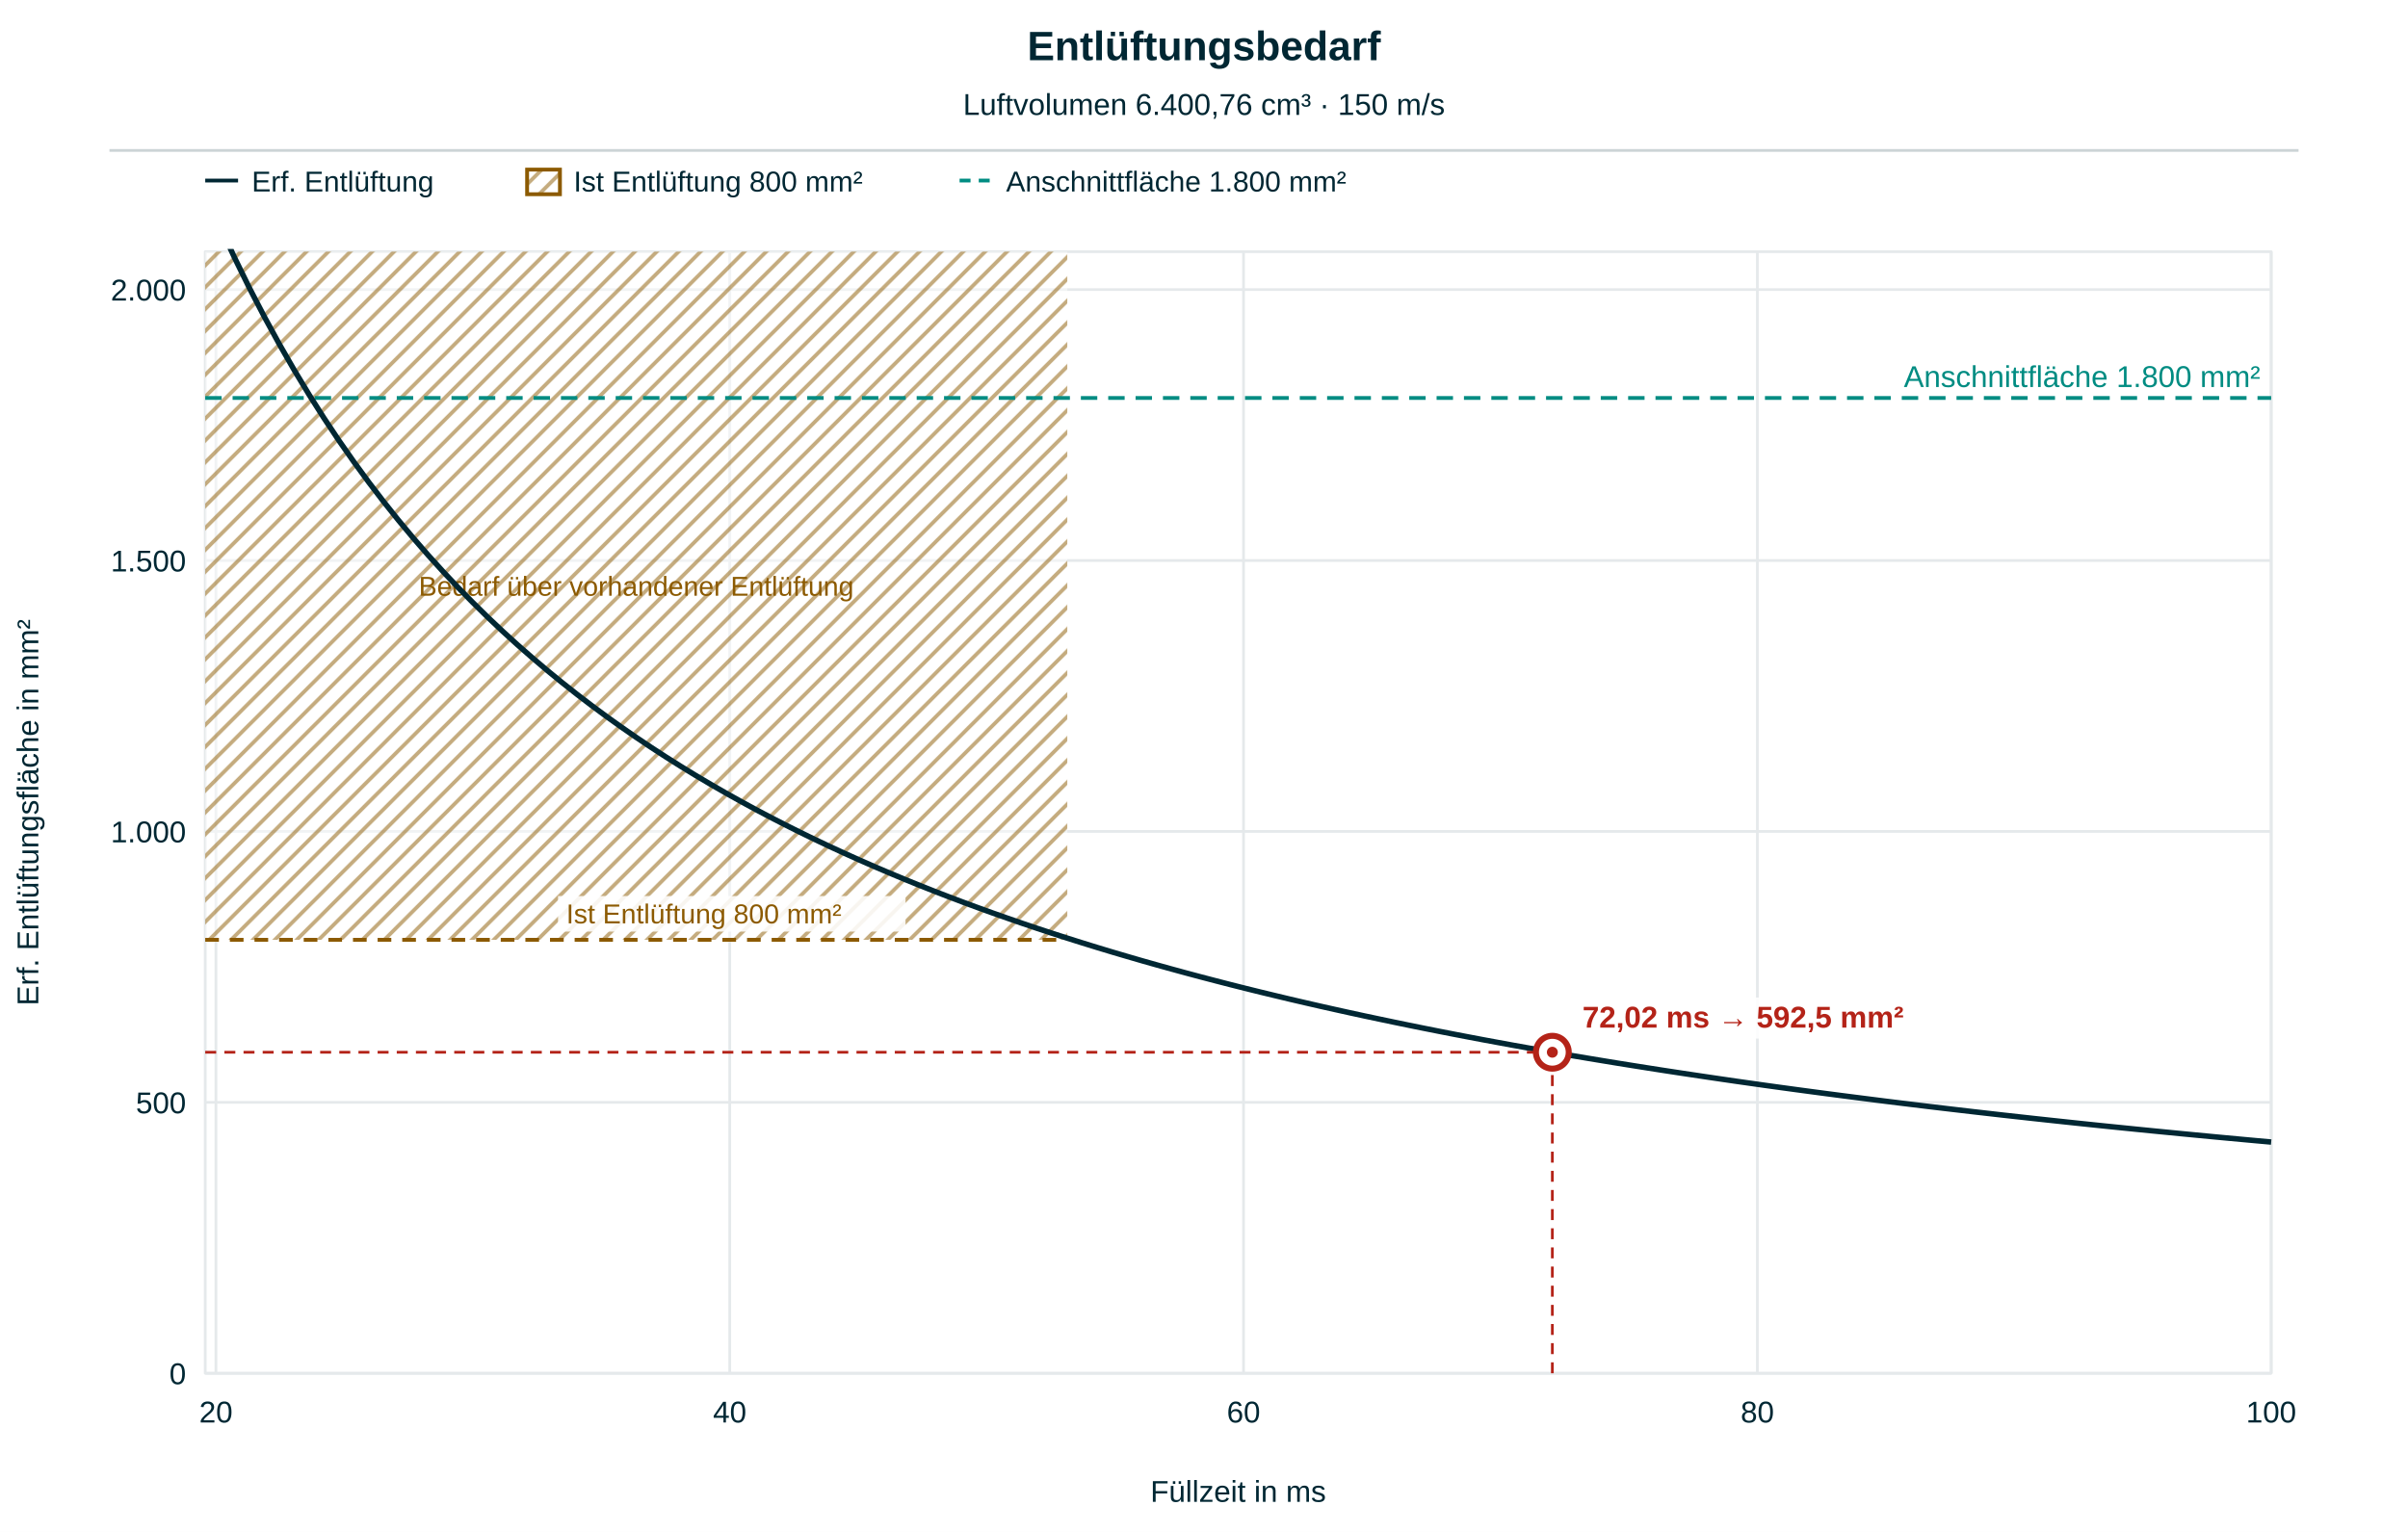
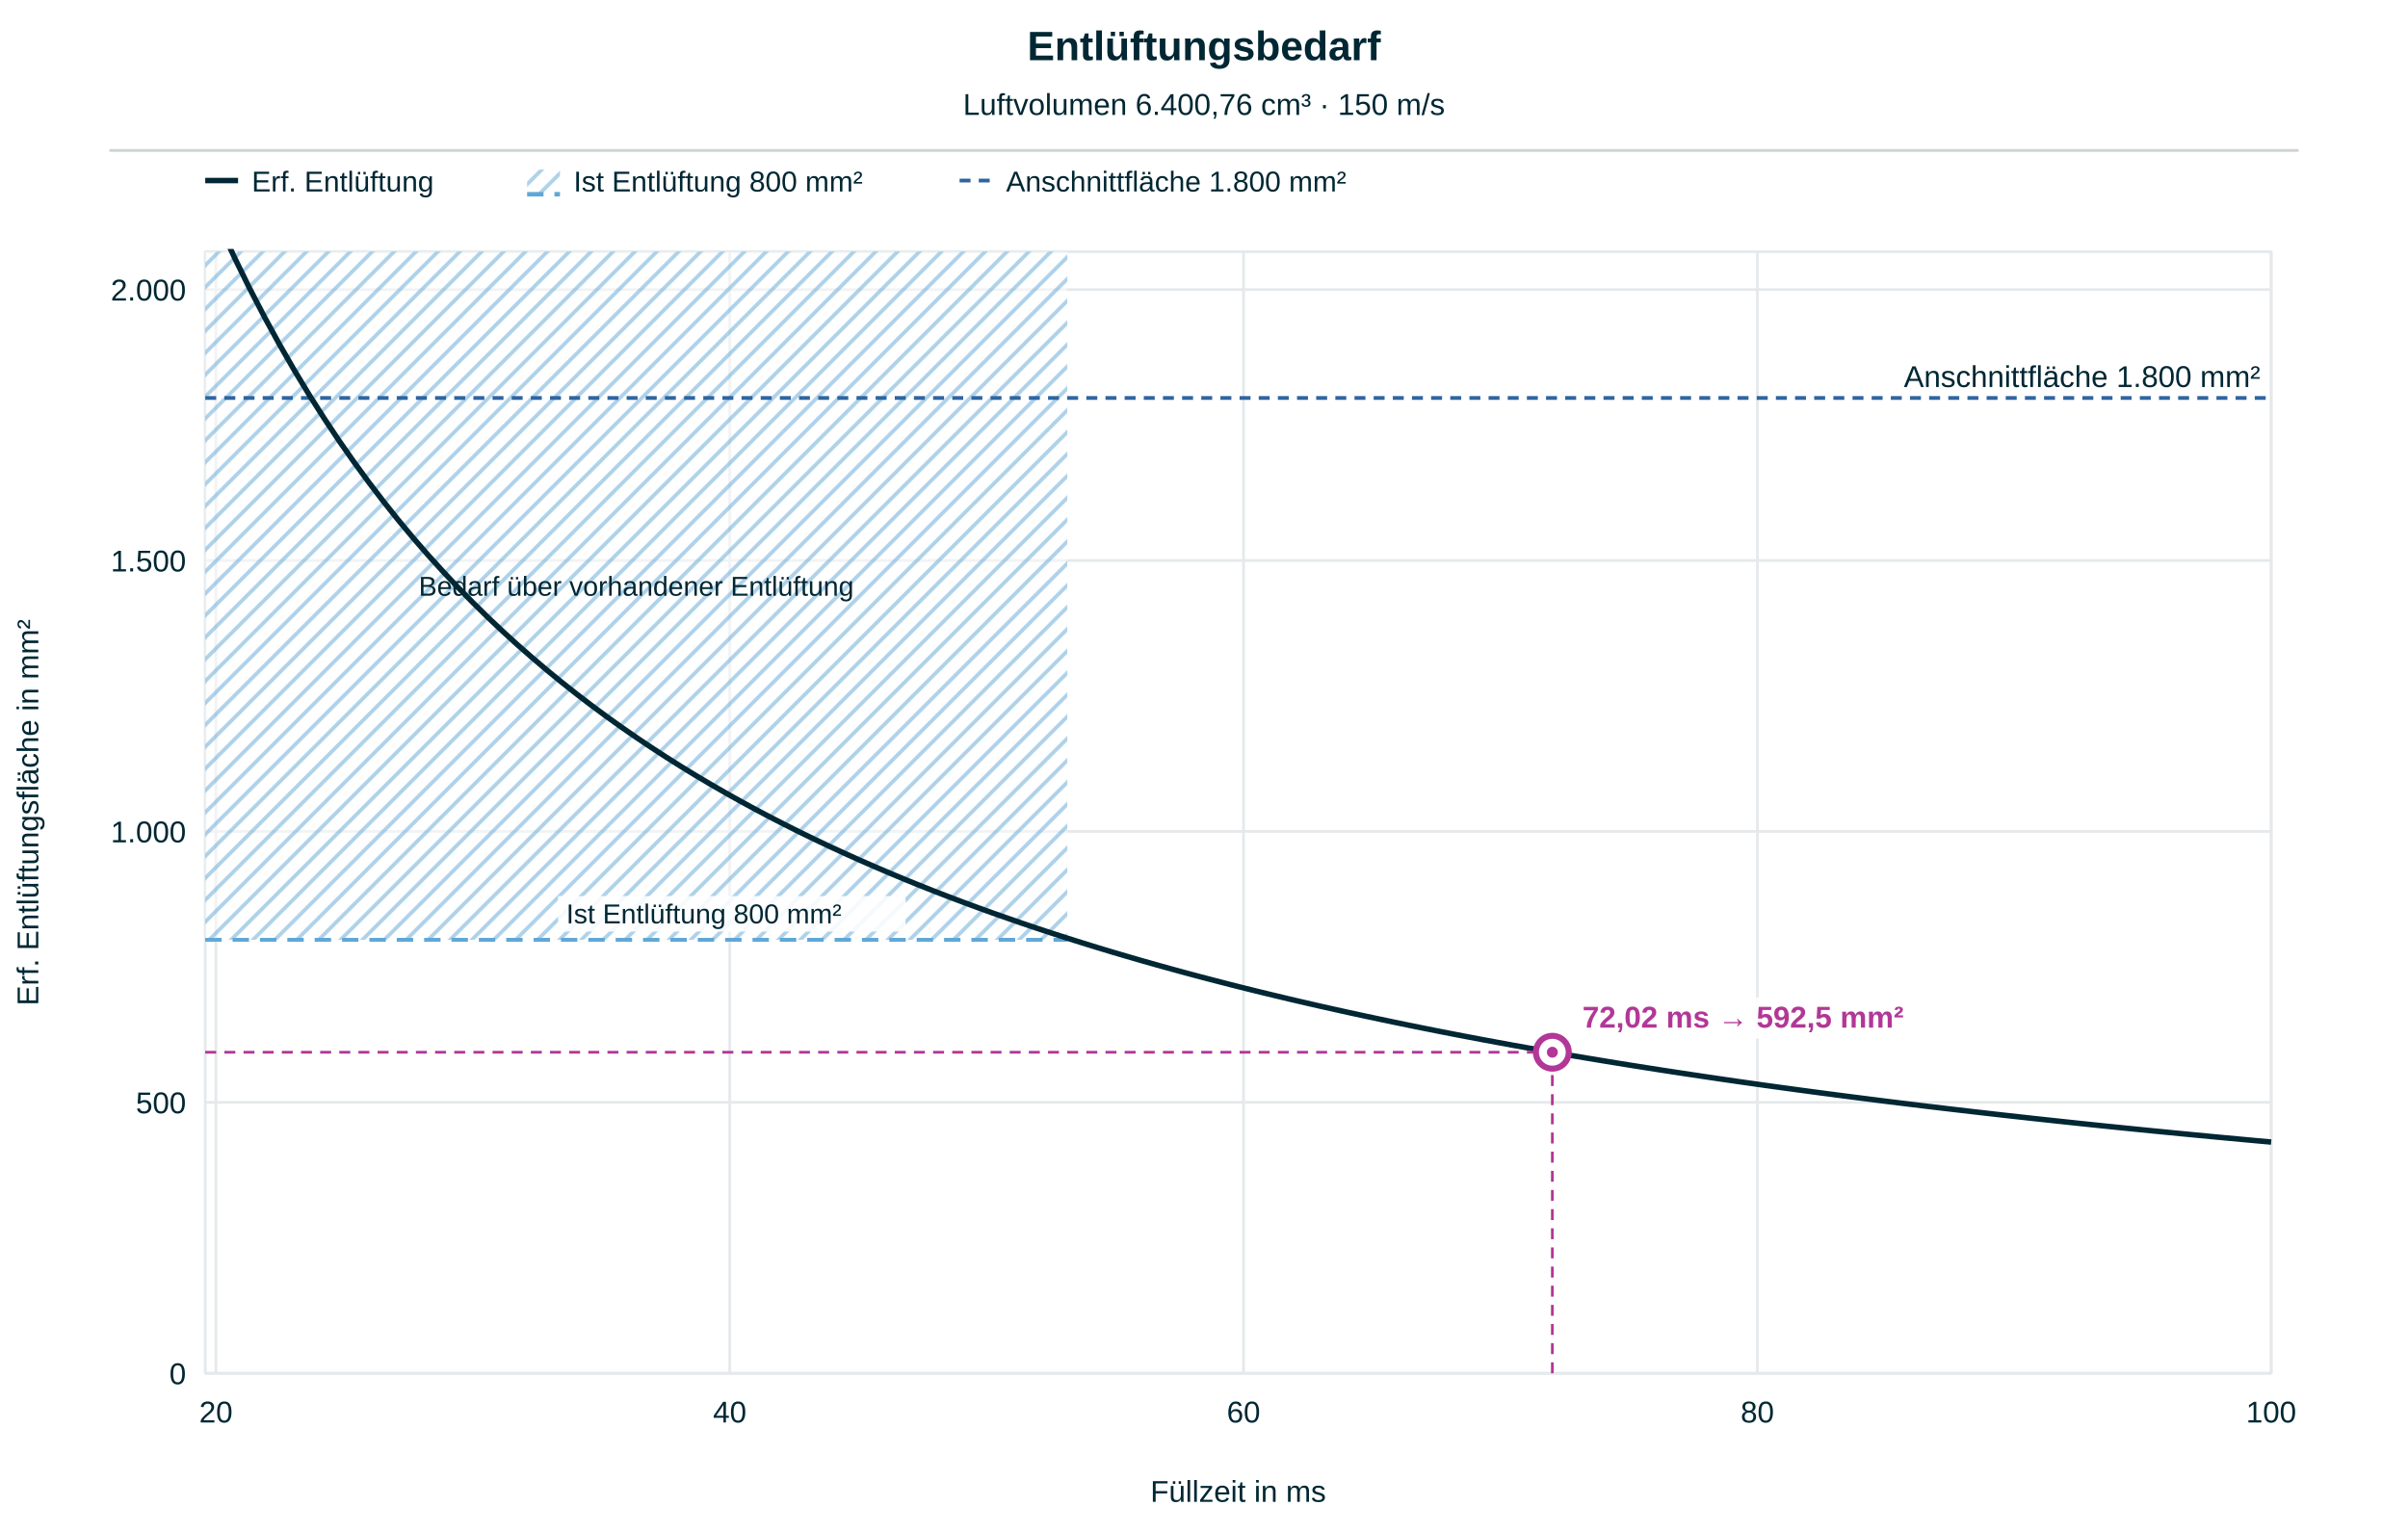
<svg xmlns="http://www.w3.org/2000/svg" viewBox="0 0 880 560" font-family="Arial, Helvetica, sans-serif" role="img">
  <defs>
    <clipPath id="clip0">
      <path d="M75.00 92.00h755.00v410.00h-755.00Z" />
    </clipPath>
    <pattern id="pat0" patternUnits="userSpaceOnUse" width="8" height="8">
-       <path d="M-2 6L6 -2M2 10L10 2" fill="none" stroke="#8c5a00" stroke-opacity="0.5" stroke-width="1.4" />
+       <path d="M-2 6L6 -2M2 10L10 2" fill="none" stroke="#60a7d6" stroke-opacity="0.5" stroke-width="1.4" class="s-air" />
    </pattern>
    <clipPath id="clip1">
      <path d="M74.00 91.00h757.00v412.00h-757.00Z" />
    </clipPath>
  </defs>
-   <rect x="0.00" y="0.00" width="880.00" height="560.00" fill="#ffffff" />
-   <text x="440.00" y="22.00" font-family="Arial, Helvetica, sans-serif" font-size="15" font-weight="700" fill="#002733" text-anchor="middle">Entlüftungsbedarf</text>
-   <text x="440.00" y="42.00" font-family="Arial, Helvetica, sans-serif" font-size="11" font-weight="400" fill="#002733" text-anchor="middle">Luftvolumen 6.400,76 cm³ · 150 m/s</text>
-   <path d="M40.00 55.00L840.00 55.00" fill="none" stroke="#ccd4d6" stroke-width="1" stroke-linejoin="round" />
-   <path d="M75.00 92.00h755.00v410.00h-755.00Z" fill="none" stroke="#e5e9eb" stroke-width="1" stroke-linejoin="round" />
-   <path d="M78.91 92.00L78.91 502.00" fill="none" stroke="#e5e9eb" stroke-width="1" stroke-linejoin="round" />
-   <text x="78.91" y="520.00" font-family="Arial, Helvetica, sans-serif" font-size="11" font-weight="400" fill="#002733" text-anchor="middle">20</text>
-   <path d="M266.68 92.00L266.68 502.00" fill="none" stroke="#e5e9eb" stroke-width="1" stroke-linejoin="round" />
-   <text x="266.68" y="520.00" font-family="Arial, Helvetica, sans-serif" font-size="11" font-weight="400" fill="#002733" text-anchor="middle">40</text>
-   <path d="M454.45 92.00L454.45 502.00" fill="none" stroke="#e5e9eb" stroke-width="1" stroke-linejoin="round" />
-   <text x="454.45" y="520.00" font-family="Arial, Helvetica, sans-serif" font-size="11" font-weight="400" fill="#002733" text-anchor="middle">60</text>
-   <path d="M642.23 92.00L642.23 502.00" fill="none" stroke="#e5e9eb" stroke-width="1" stroke-linejoin="round" />
-   <text x="642.23" y="520.00" font-family="Arial, Helvetica, sans-serif" font-size="11" font-weight="400" fill="#002733" text-anchor="middle">80</text>
-   <path d="M830.00 92.00L830.00 502.00" fill="none" stroke="#e5e9eb" stroke-width="1" stroke-linejoin="round" />
-   <text x="830.00" y="520.00" font-family="Arial, Helvetica, sans-serif" font-size="11" font-weight="400" fill="#002733" text-anchor="middle">100</text>
-   <path d="M75.00 502.00L830.00 502.00" fill="none" stroke="#e5e9eb" stroke-width="1" stroke-linejoin="round" />
-   <text x="68.00" y="506.00" font-family="Arial, Helvetica, sans-serif" font-size="11" font-weight="400" fill="#002733" text-anchor="end">0</text>
-   <path d="M75.00 402.97L830.00 402.97" fill="none" stroke="#e5e9eb" stroke-width="1" stroke-linejoin="round" />
-   <text x="68.00" y="406.97" font-family="Arial, Helvetica, sans-serif" font-size="11" font-weight="400" fill="#002733" text-anchor="end">500</text>
-   <path d="M75.00 303.93L830.00 303.93" fill="none" stroke="#e5e9eb" stroke-width="1" stroke-linejoin="round" />
-   <text x="68.00" y="307.93" font-family="Arial, Helvetica, sans-serif" font-size="11" font-weight="400" fill="#002733" text-anchor="end">1.000</text>
-   <path d="M75.00 204.90L830.00 204.90" fill="none" stroke="#e5e9eb" stroke-width="1" stroke-linejoin="round" />
-   <text x="68.00" y="208.90" font-family="Arial, Helvetica, sans-serif" font-size="11" font-weight="400" fill="#002733" text-anchor="end">1.500</text>
-   <path d="M75.00 105.86L830.00 105.86" fill="none" stroke="#e5e9eb" stroke-width="1" stroke-linejoin="round" />
-   <text x="68.00" y="109.86" font-family="Arial, Helvetica, sans-serif" font-size="11" font-weight="400" fill="#002733" text-anchor="end">2.000</text>
-   <text x="452.50" y="549.00" font-family="Arial, Helvetica, sans-serif" font-size="11" font-weight="400" fill="#002733" text-anchor="middle">Füllzeit in ms</text>
-   <text x="0.00" y="0.00" font-family="Arial, Helvetica, sans-serif" font-size="11" font-weight="400" fill="#002733" text-anchor="middle" transform="translate(14.00 297.00) rotate(-90.00)">Erf. Entlüftungsfläche in mm²</text>
+   <rect x="0.00" y="0.00" width="880.00" height="560.00" fill="#ffffff" class="f-surface" />
+   <text x="440.00" y="22.00" font-family="Arial, Helvetica, sans-serif" font-size="15" font-weight="700" fill="#002733" class="f-text" text-anchor="middle">Entlüftungsbedarf</text>
+   <text x="440.00" y="42.00" font-family="Arial, Helvetica, sans-serif" font-size="11" font-weight="400" fill="#002733" class="f-text" text-anchor="middle">Luftvolumen 6.400,76 cm³ · 150 m/s</text>
+   <path d="M40.00 55.00L840.00 55.00" fill="none" stroke="#ccd4d6" stroke-width="1" stroke-linejoin="round" class="s-border" />
+   <path d="M75.00 92.00h755.00v410.00h-755.00Z" fill="none" stroke="#e5e9eb" stroke-width="1" stroke-linejoin="round" class="s-border-light" />
+   <path d="M78.91 92.00L78.91 502.00" fill="none" stroke="#e5e9eb" stroke-width="1" stroke-linejoin="round" class="s-border-light" />
+   <text x="78.91" y="520.00" font-family="Arial, Helvetica, sans-serif" font-size="11" font-weight="400" fill="#002733" class="f-text" text-anchor="middle">20</text>
+   <path d="M266.68 92.00L266.68 502.00" fill="none" stroke="#e5e9eb" stroke-width="1" stroke-linejoin="round" class="s-border-light" />
+   <text x="266.68" y="520.00" font-family="Arial, Helvetica, sans-serif" font-size="11" font-weight="400" fill="#002733" class="f-text" text-anchor="middle">40</text>
+   <path d="M454.45 92.00L454.45 502.00" fill="none" stroke="#e5e9eb" stroke-width="1" stroke-linejoin="round" class="s-border-light" />
+   <text x="454.45" y="520.00" font-family="Arial, Helvetica, sans-serif" font-size="11" font-weight="400" fill="#002733" class="f-text" text-anchor="middle">60</text>
+   <path d="M642.23 92.00L642.23 502.00" fill="none" stroke="#e5e9eb" stroke-width="1" stroke-linejoin="round" class="s-border-light" />
+   <text x="642.23" y="520.00" font-family="Arial, Helvetica, sans-serif" font-size="11" font-weight="400" fill="#002733" class="f-text" text-anchor="middle">80</text>
+   <path d="M830.00 92.00L830.00 502.00" fill="none" stroke="#e5e9eb" stroke-width="1" stroke-linejoin="round" class="s-border-light" />
+   <text x="830.00" y="520.00" font-family="Arial, Helvetica, sans-serif" font-size="11" font-weight="400" fill="#002733" class="f-text" text-anchor="middle">100</text>
+   <path d="M75.00 502.00L830.00 502.00" fill="none" stroke="#e5e9eb" stroke-width="1" stroke-linejoin="round" class="s-border-light" />
+   <text x="68.00" y="506.00" font-family="Arial, Helvetica, sans-serif" font-size="11" font-weight="400" fill="#002733" class="f-text" text-anchor="end">0</text>
+   <path d="M75.00 402.97L830.00 402.97" fill="none" stroke="#e5e9eb" stroke-width="1" stroke-linejoin="round" class="s-border-light" />
+   <text x="68.00" y="406.97" font-family="Arial, Helvetica, sans-serif" font-size="11" font-weight="400" fill="#002733" class="f-text" text-anchor="end">500</text>
+   <path d="M75.00 303.93L830.00 303.93" fill="none" stroke="#e5e9eb" stroke-width="1" stroke-linejoin="round" class="s-border-light" />
+   <text x="68.00" y="307.93" font-family="Arial, Helvetica, sans-serif" font-size="11" font-weight="400" fill="#002733" class="f-text" text-anchor="end">1.000</text>
+   <path d="M75.00 204.90L830.00 204.90" fill="none" stroke="#e5e9eb" stroke-width="1" stroke-linejoin="round" class="s-border-light" />
+   <text x="68.00" y="208.90" font-family="Arial, Helvetica, sans-serif" font-size="11" font-weight="400" fill="#002733" class="f-text" text-anchor="end">1.500</text>
+   <path d="M75.00 105.86L830.00 105.86" fill="none" stroke="#e5e9eb" stroke-width="1" stroke-linejoin="round" class="s-border-light" />
+   <text x="68.00" y="109.86" font-family="Arial, Helvetica, sans-serif" font-size="11" font-weight="400" fill="#002733" class="f-text" text-anchor="end">2.000</text>
+   <text x="452.50" y="549.00" font-family="Arial, Helvetica, sans-serif" font-size="11" font-weight="400" fill="#002733" class="f-text" text-anchor="middle">Füllzeit in ms</text>
+   <text x="0.00" y="0.00" font-family="Arial, Helvetica, sans-serif" font-size="11" font-weight="400" fill="#002733" class="f-text" text-anchor="middle" transform="translate(14.00 297.00) rotate(-90.00)">Erf. Entlüftungsfläche in mm²</text>
  <g clip-path="url(#clip0)">
-     <path d="M75.00 343.55L80.43 343.55L85.86 343.55L91.29 343.55L96.73 343.55L102.16 343.55L107.59 343.55L113.02 343.55L118.45 343.55L123.88 343.55L129.32 343.55L134.75 343.55L140.18 343.55L145.61 343.55L151.04 343.55L156.47 343.55L161.91 343.55L167.34 343.55L172.77 343.55L178.20 343.55L183.63 343.55L189.06 343.55L194.50 343.55L199.93 343.55L205.36 343.55L210.79 343.55L216.22 343.55L221.65 343.55L227.09 343.55L232.52 343.55L237.95 343.55L243.38 343.55L248.81 343.55L254.24 343.55L259.68 343.55L265.11 343.55L270.54 343.55L275.97 343.55L281.40 343.55L286.83 343.55L292.27 343.55L297.70 343.55L303.13 343.55L308.56 343.55L313.99 343.55L319.42 343.55L324.86 343.55L330.29 343.55L335.72 343.55L341.15 343.55L346.58 343.55L352.01 343.55L357.45 343.55L362.88 343.55L368.31 343.55L373.74 343.55L379.17 343.55L384.60 343.55L390.04 343.55L390.04 92.00L75.00 92.00Z" fill="rgba(255,255,255,.45)" fill-rule="nonzero" />
+     <path d="M75.00 343.55L80.43 343.55L85.86 343.55L91.29 343.55L96.73 343.55L102.16 343.55L107.59 343.55L113.02 343.55L118.45 343.55L123.88 343.55L129.32 343.55L134.75 343.55L140.18 343.55L145.61 343.55L151.04 343.55L156.47 343.55L161.91 343.55L167.34 343.55L172.77 343.55L178.20 343.55L183.63 343.55L189.06 343.55L194.50 343.55L199.93 343.55L205.36 343.55L210.79 343.55L216.22 343.55L221.65 343.55L227.09 343.55L232.52 343.55L237.95 343.55L243.38 343.55L248.81 343.55L254.24 343.55L259.68 343.55L265.11 343.55L270.54 343.55L275.97 343.55L281.40 343.55L286.83 343.55L292.27 343.55L297.70 343.55L303.13 343.55L308.56 343.55L313.99 343.55L319.42 343.55L324.86 343.55L330.29 343.55L335.72 343.55L341.15 343.55L346.58 343.55L352.01 343.55L357.45 343.55L362.88 343.55L368.31 343.55L373.74 343.55L379.17 343.55L384.60 343.55L390.04 343.55L390.04 92.00L75.00 92.00Z" fill="#ffffff" fill-opacity="0.45" fill-rule="nonzero" class="f-surface" />
    <path d="M75.00 343.55L80.43 343.55L85.86 343.55L91.29 343.55L96.73 343.55L102.16 343.55L107.59 343.55L113.02 343.55L118.45 343.55L123.88 343.55L129.32 343.55L134.75 343.55L140.18 343.55L145.61 343.55L151.04 343.55L156.47 343.55L161.91 343.55L167.34 343.55L172.77 343.55L178.20 343.55L183.63 343.55L189.06 343.55L194.50 343.55L199.93 343.55L205.36 343.55L210.79 343.55L216.22 343.55L221.65 343.55L227.09 343.55L232.52 343.55L237.95 343.55L243.38 343.55L248.81 343.55L254.24 343.55L259.68 343.55L265.11 343.55L270.54 343.55L275.97 343.55L281.40 343.55L286.83 343.55L292.27 343.55L297.70 343.55L303.13 343.55L308.56 343.55L313.99 343.55L319.42 343.55L324.86 343.55L330.29 343.55L335.72 343.55L341.15 343.55L346.58 343.55L352.01 343.55L357.45 343.55L362.88 343.55L368.31 343.55L373.74 343.55L379.17 343.55L384.60 343.55L390.04 343.55L390.04 92.00L75.00 92.00Z" fill="url(#pat0)" fill-rule="nonzero" />
-     <path d="M75.00 343.55L80.43 343.55L85.86 343.55L91.29 343.55L96.73 343.55L102.16 343.55L107.59 343.55L113.02 343.55L118.45 343.55L123.88 343.55L129.32 343.55L134.75 343.55L140.18 343.55L145.61 343.55L151.04 343.55L156.47 343.55L161.91 343.55L167.34 343.55L172.77 343.55L178.20 343.55L183.63 343.55L189.06 343.55L194.50 343.55L199.93 343.55L205.36 343.55L210.79 343.55L216.22 343.55L221.65 343.55L227.09 343.55L232.52 343.55L237.95 343.55L243.38 343.55L248.81 343.55L254.24 343.55L259.68 343.55L265.11 343.55L270.54 343.55L275.97 343.55L281.40 343.55L286.83 343.55L292.27 343.55L297.70 343.55L303.13 343.55L308.56 343.55L313.99 343.55L319.42 343.55L324.86 343.55L330.29 343.55L335.72 343.55L341.15 343.55L346.58 343.55L352.01 343.55L357.45 343.55L362.88 343.55L368.31 343.55L373.74 343.55L379.17 343.55L384.60 343.55L390.04 343.55" fill="none" stroke="#8c5a00" stroke-width="1.4" stroke-dasharray="5 4" stroke-linejoin="round" />
-     <rect x="203.93" y="327.55" width="127.00" height="13.00" fill="rgba(255,255,255,.88)" />
-     <text x="206.93" y="337.55" font-family="Arial, Helvetica, sans-serif" font-size="10" font-weight="400" fill="#8c5a00" text-anchor="start">Ist Entlüftung 800 mm²</text>
-     <path d="M75.00 145.48L830.00 145.48" fill="none" stroke="#008c82" stroke-width="1.4" stroke-dasharray="6 4" stroke-linejoin="round" />
-     <text x="826.00" y="141.48" font-family="Arial, Helvetica, sans-serif" font-size="11" font-weight="400" fill="#008c82" text-anchor="end">Anschnittfläche 1.800 mm²</text>
-     <text x="232.52" y="217.77" font-family="Arial, Helvetica, sans-serif" font-size="10" font-weight="400" fill="#8c5a00" text-anchor="middle">Bedarf über vorhandener Entlüftung</text>
+     <path d="M75.00 343.55L80.43 343.55L85.86 343.55L91.29 343.55L96.73 343.55L102.16 343.55L107.59 343.55L113.02 343.55L118.45 343.55L123.88 343.55L129.32 343.55L134.75 343.55L140.18 343.55L145.61 343.55L151.04 343.55L156.47 343.55L161.91 343.55L167.34 343.55L172.77 343.55L178.20 343.55L183.63 343.55L189.06 343.55L194.50 343.55L199.93 343.55L205.36 343.55L210.79 343.55L216.22 343.55L221.65 343.55L227.09 343.55L232.52 343.55L237.95 343.55L243.38 343.55L248.81 343.55L254.24 343.55L259.68 343.55L265.11 343.55L270.54 343.55L275.97 343.55L281.40 343.55L286.83 343.55L292.27 343.55L297.70 343.55L303.13 343.55L308.56 343.55L313.99 343.55L319.42 343.55L324.86 343.55L330.29 343.55L335.72 343.55L341.15 343.55L346.58 343.55L352.01 343.55L357.45 343.55L362.88 343.55L368.31 343.55L373.74 343.55L379.17 343.55L384.60 343.55L390.04 343.55" fill="none" stroke="#60a7d6" stroke-width="1.4" stroke-dasharray="6 4" stroke-linejoin="round" class="s-air" />
+     <rect x="203.93" y="327.55" width="127.00" height="13.00" fill="#ffffff" fill-opacity="0.88" class="f-surface" />
+     <text x="206.93" y="337.55" font-family="Arial, Helvetica, sans-serif" font-size="10" font-weight="400" fill="#002733" class="f-text" text-anchor="start">Ist Entlüftung 800 mm²</text>
+     <path d="M75.00 145.48L830.00 145.48" fill="none" stroke="#2e65a0" stroke-width="1.4" stroke-dasharray="4 3" stroke-linejoin="round" class="s-die" />
+     <text x="826.00" y="141.48" font-family="Arial, Helvetica, sans-serif" font-size="11" font-weight="400" fill="#002733" class="f-text" text-anchor="end">Anschnittfläche 1.800 mm²</text>
+     <text x="232.52" y="217.77" font-family="Arial, Helvetica, sans-serif" font-size="10" font-weight="400" fill="#002733" class="f-text" text-anchor="middle">Bedarf über vorhandener Entlüftung</text>
  </g>
  <g clip-path="url(#clip1)">
-     <path d="M75.00 70.42L80.43 82.80L85.86 94.50L91.29 105.56L96.73 116.03L102.16 125.96L107.59 135.40L113.02 144.38L118.45 152.92L123.88 161.07L129.32 168.84L134.75 176.27L140.18 183.37L145.61 190.18L151.04 196.69L156.47 202.94L161.91 208.94L167.34 214.70L172.77 220.24L178.20 225.58L183.63 230.71L189.06 235.66L194.50 240.42L199.93 245.03L205.36 249.47L210.79 253.76L216.22 257.91L221.65 261.92L227.09 265.80L232.52 269.56L237.95 273.20L243.38 276.73L248.81 280.15L254.24 283.47L259.68 286.69L265.11 289.81L270.54 292.85L275.97 295.80L281.40 298.67L286.83 301.46L292.27 304.18L297.70 306.82L303.13 309.40L308.56 311.90L313.99 314.34L319.42 316.72L324.86 319.04L330.29 321.31L335.72 323.51L341.15 325.67L346.58 327.77L352.01 329.82L357.45 331.83L362.88 333.79L368.31 335.70L373.74 337.58L379.17 339.41L384.60 341.20L390.04 342.95L395.47 344.66L400.90 346.34L406.33 347.98L411.76 349.58L417.19 351.16L422.63 352.70L428.06 354.21L433.49 355.69L438.92 357.14L444.35 358.56L449.78 359.96L455.22 361.33L460.65 362.67L466.08 363.98L471.51 365.28L476.94 366.54L482.37 367.79L487.81 369.01L493.24 370.21L498.67 371.39L504.10 372.54L509.53 373.68L514.96 374.80L520.40 375.90L525.83 376.98L531.26 378.04L536.69 379.08L542.12 380.11L547.55 381.11L552.99 382.11L558.42 383.08L563.85 384.04L569.28 384.99L574.71 385.92L580.14 386.83L585.58 387.73L591.01 388.62L596.44 389.49L601.87 390.35L607.30 391.20L612.73 392.03L618.17 392.85L623.60 393.66L629.03 394.46L634.46 395.25L639.89 396.02L645.32 396.79L650.76 397.54L656.19 398.28L661.62 399.01L667.05 399.73L672.48 400.44L677.91 401.14L683.35 401.83L688.78 402.52L694.21 403.19L699.64 403.85L705.07 404.51L710.50 405.15L715.94 405.79L721.37 406.42L726.80 407.04L732.23 407.66L737.66 408.26L743.09 408.86L748.53 409.45L753.96 410.03L759.39 410.61L764.82 411.18L770.25 411.74L775.68 412.29L781.12 412.84L786.55 413.38L791.98 413.91L797.41 414.44L802.84 414.96L808.27 415.48L813.71 415.99L819.14 416.49L824.57 416.99L830.00 417.48" fill="none" stroke="#002733" stroke-width="2" stroke-linejoin="round" />
+     <path d="M75.00 70.42L80.43 82.80L85.86 94.50L91.29 105.56L96.73 116.03L102.16 125.96L107.59 135.40L113.02 144.38L118.45 152.92L123.88 161.07L129.32 168.84L134.75 176.27L140.18 183.37L145.61 190.18L151.04 196.69L156.47 202.94L161.91 208.94L167.34 214.70L172.77 220.24L178.20 225.58L183.63 230.71L189.06 235.66L194.50 240.42L199.93 245.03L205.36 249.47L210.79 253.76L216.22 257.91L221.65 261.92L227.09 265.80L232.52 269.56L237.95 273.20L243.38 276.73L248.81 280.15L254.24 283.47L259.68 286.69L265.11 289.81L270.54 292.85L275.97 295.80L281.40 298.67L286.83 301.46L292.27 304.18L297.70 306.82L303.13 309.40L308.56 311.90L313.99 314.34L319.42 316.72L324.86 319.04L330.29 321.31L335.72 323.51L341.15 325.67L346.58 327.77L352.01 329.82L357.45 331.83L362.88 333.79L368.31 335.70L373.74 337.58L379.17 339.41L384.60 341.20L390.04 342.95L395.47 344.66L400.90 346.34L406.33 347.98L411.76 349.58L417.19 351.16L422.63 352.70L428.06 354.21L433.49 355.69L438.92 357.14L444.35 358.56L449.78 359.96L455.22 361.33L460.65 362.67L466.08 363.98L471.51 365.28L476.94 366.54L482.37 367.79L487.81 369.01L493.24 370.21L498.67 371.39L504.10 372.54L509.53 373.68L514.96 374.80L520.40 375.90L525.83 376.98L531.26 378.04L536.69 379.08L542.12 380.11L547.55 381.11L552.99 382.11L558.42 383.08L563.85 384.04L569.28 384.99L574.71 385.92L580.14 386.83L585.58 387.73L591.01 388.62L596.44 389.49L601.87 390.35L607.30 391.20L612.73 392.03L618.17 392.85L623.60 393.66L629.03 394.46L634.46 395.25L639.89 396.02L645.32 396.79L650.76 397.54L656.19 398.28L661.62 399.01L667.05 399.73L672.48 400.44L677.91 401.14L683.35 401.83L688.78 402.52L694.21 403.19L699.64 403.85L705.07 404.51L710.50 405.15L715.94 405.79L721.37 406.42L726.80 407.04L732.23 407.66L737.66 408.26L743.09 408.86L748.53 409.45L753.96 410.03L759.39 410.61L764.82 411.18L770.25 411.74L775.68 412.29L781.12 412.84L786.55 413.38L791.98 413.91L797.41 414.44L802.84 414.96L808.27 415.48L813.71 415.99L819.14 416.49L824.57 416.99L830.00 417.48" fill="none" stroke="#002733" stroke-width="2" stroke-linejoin="round" class="s-text" />
  </g>
-   <path d="M75.00 66.00L87.00 66.00" fill="none" stroke="#002733" stroke-width="1.4" stroke-linejoin="round" />
-   <text x="92.00" y="70.00" font-family="Arial, Helvetica, sans-serif" font-size="10.5" font-weight="400" fill="#002733" text-anchor="start">Erf. Entlüftung</text>
-   <rect x="192.63" y="62.00" width="12.00" height="9.00" fill="rgba(255,255,255,.45)" />
+   <path d="M75.00 66.00L87.00 66.00" fill="none" stroke="#002733" stroke-width="2" stroke-linejoin="round" class="s-text" />
+   <text x="92.00" y="70.00" font-family="Arial, Helvetica, sans-serif" font-size="10.5" font-weight="400" fill="#002733" class="f-text" text-anchor="start">Erf. Entlüftung</text>
+   <rect x="192.63" y="62.00" width="12.00" height="9.00" fill="#ffffff" fill-opacity="0.45" class="f-surface" />
  <rect x="192.63" y="62.00" width="12.00" height="9.00" fill="url(#pat0)" />
-   <rect x="192.63" y="62.00" width="12.00" height="9.00" fill="none" stroke="#8c5a00" stroke-width="1.4" />
-   <text x="209.63" y="70.00" font-family="Arial, Helvetica, sans-serif" font-size="10.5" font-weight="400" fill="#002733" text-anchor="start">Ist Entlüftung 800 mm²</text>
-   <path d="M350.68 66.00L362.68 66.00" fill="none" stroke="#008c82" stroke-width="1.4" stroke-dasharray="4 3" stroke-linejoin="round" />
-   <text x="367.68" y="70.00" font-family="Arial, Helvetica, sans-serif" font-size="10.5" font-weight="400" fill="#002733" text-anchor="start">Anschnittfläche 1.800 mm²</text>
-   <path d="M75.00 384.65L567.30 384.65M567.30 502.00L567.30 384.65" fill="none" stroke="#b42318" stroke-width="1" stroke-dasharray="4 3" stroke-linejoin="round" />
-   <circle cx="567.30" cy="384.65" r="6" fill="#ffffff" />
-   <circle cx="567.30" cy="384.65" r="6" fill="none" stroke="#b42318" stroke-width="2.2" />
-   <circle cx="567.30" cy="384.65" r="2" fill="#b42318" />
-   <rect x="574.30" y="364.65" width="129.00" height="15.00" fill="rgba(255,255,255,.88)" />
-   <text x="578.30" y="375.65" font-family="Arial, Helvetica, sans-serif" font-size="11" font-weight="700" fill="#b42318" text-anchor="start">72,02 ms → 592,5 mm²</text>
+   <path d="M192.63 71.00L204.63 71.00" fill="none" stroke="#60a7d6" stroke-width="1.6" stroke-dasharray="6 4" stroke-linejoin="round" class="s-air" />
+   <text x="209.63" y="70.00" font-family="Arial, Helvetica, sans-serif" font-size="10.5" font-weight="400" fill="#002733" class="f-text" text-anchor="start">Ist Entlüftung 800 mm²</text>
+   <path d="M350.68 66.00L362.68 66.00" fill="none" stroke="#2e65a0" stroke-width="1.4" stroke-dasharray="4 3" stroke-linejoin="round" class="s-die" />
+   <text x="367.68" y="70.00" font-family="Arial, Helvetica, sans-serif" font-size="10.5" font-weight="400" fill="#002733" class="f-text" text-anchor="start">Anschnittfläche 1.800 mm²</text>
+   <path d="M75.00 384.65L567.30 384.65M567.30 502.00L567.30 384.65" fill="none" stroke="#b23797" stroke-width="1" stroke-dasharray="4 3" stroke-linejoin="round" class="s-mark" />
+   <circle cx="567.30" cy="384.65" r="6" fill="#ffffff" class="f-surface" />
+   <circle cx="567.30" cy="384.65" r="6" fill="none" stroke="#b23797" stroke-width="2.2" class="s-mark" />
+   <circle cx="567.30" cy="384.65" r="2" fill="#b23797" class="f-mark" />
+   <rect x="574.30" y="364.65" width="129.00" height="15.00" fill="#ffffff" fill-opacity="0.88" class="f-surface" />
+   <text x="578.30" y="375.65" font-family="Arial, Helvetica, sans-serif" font-size="11" font-weight="700" fill="#b23797" class="f-mark" text-anchor="start">72,02 ms → 592,5 mm²</text>
</svg>
